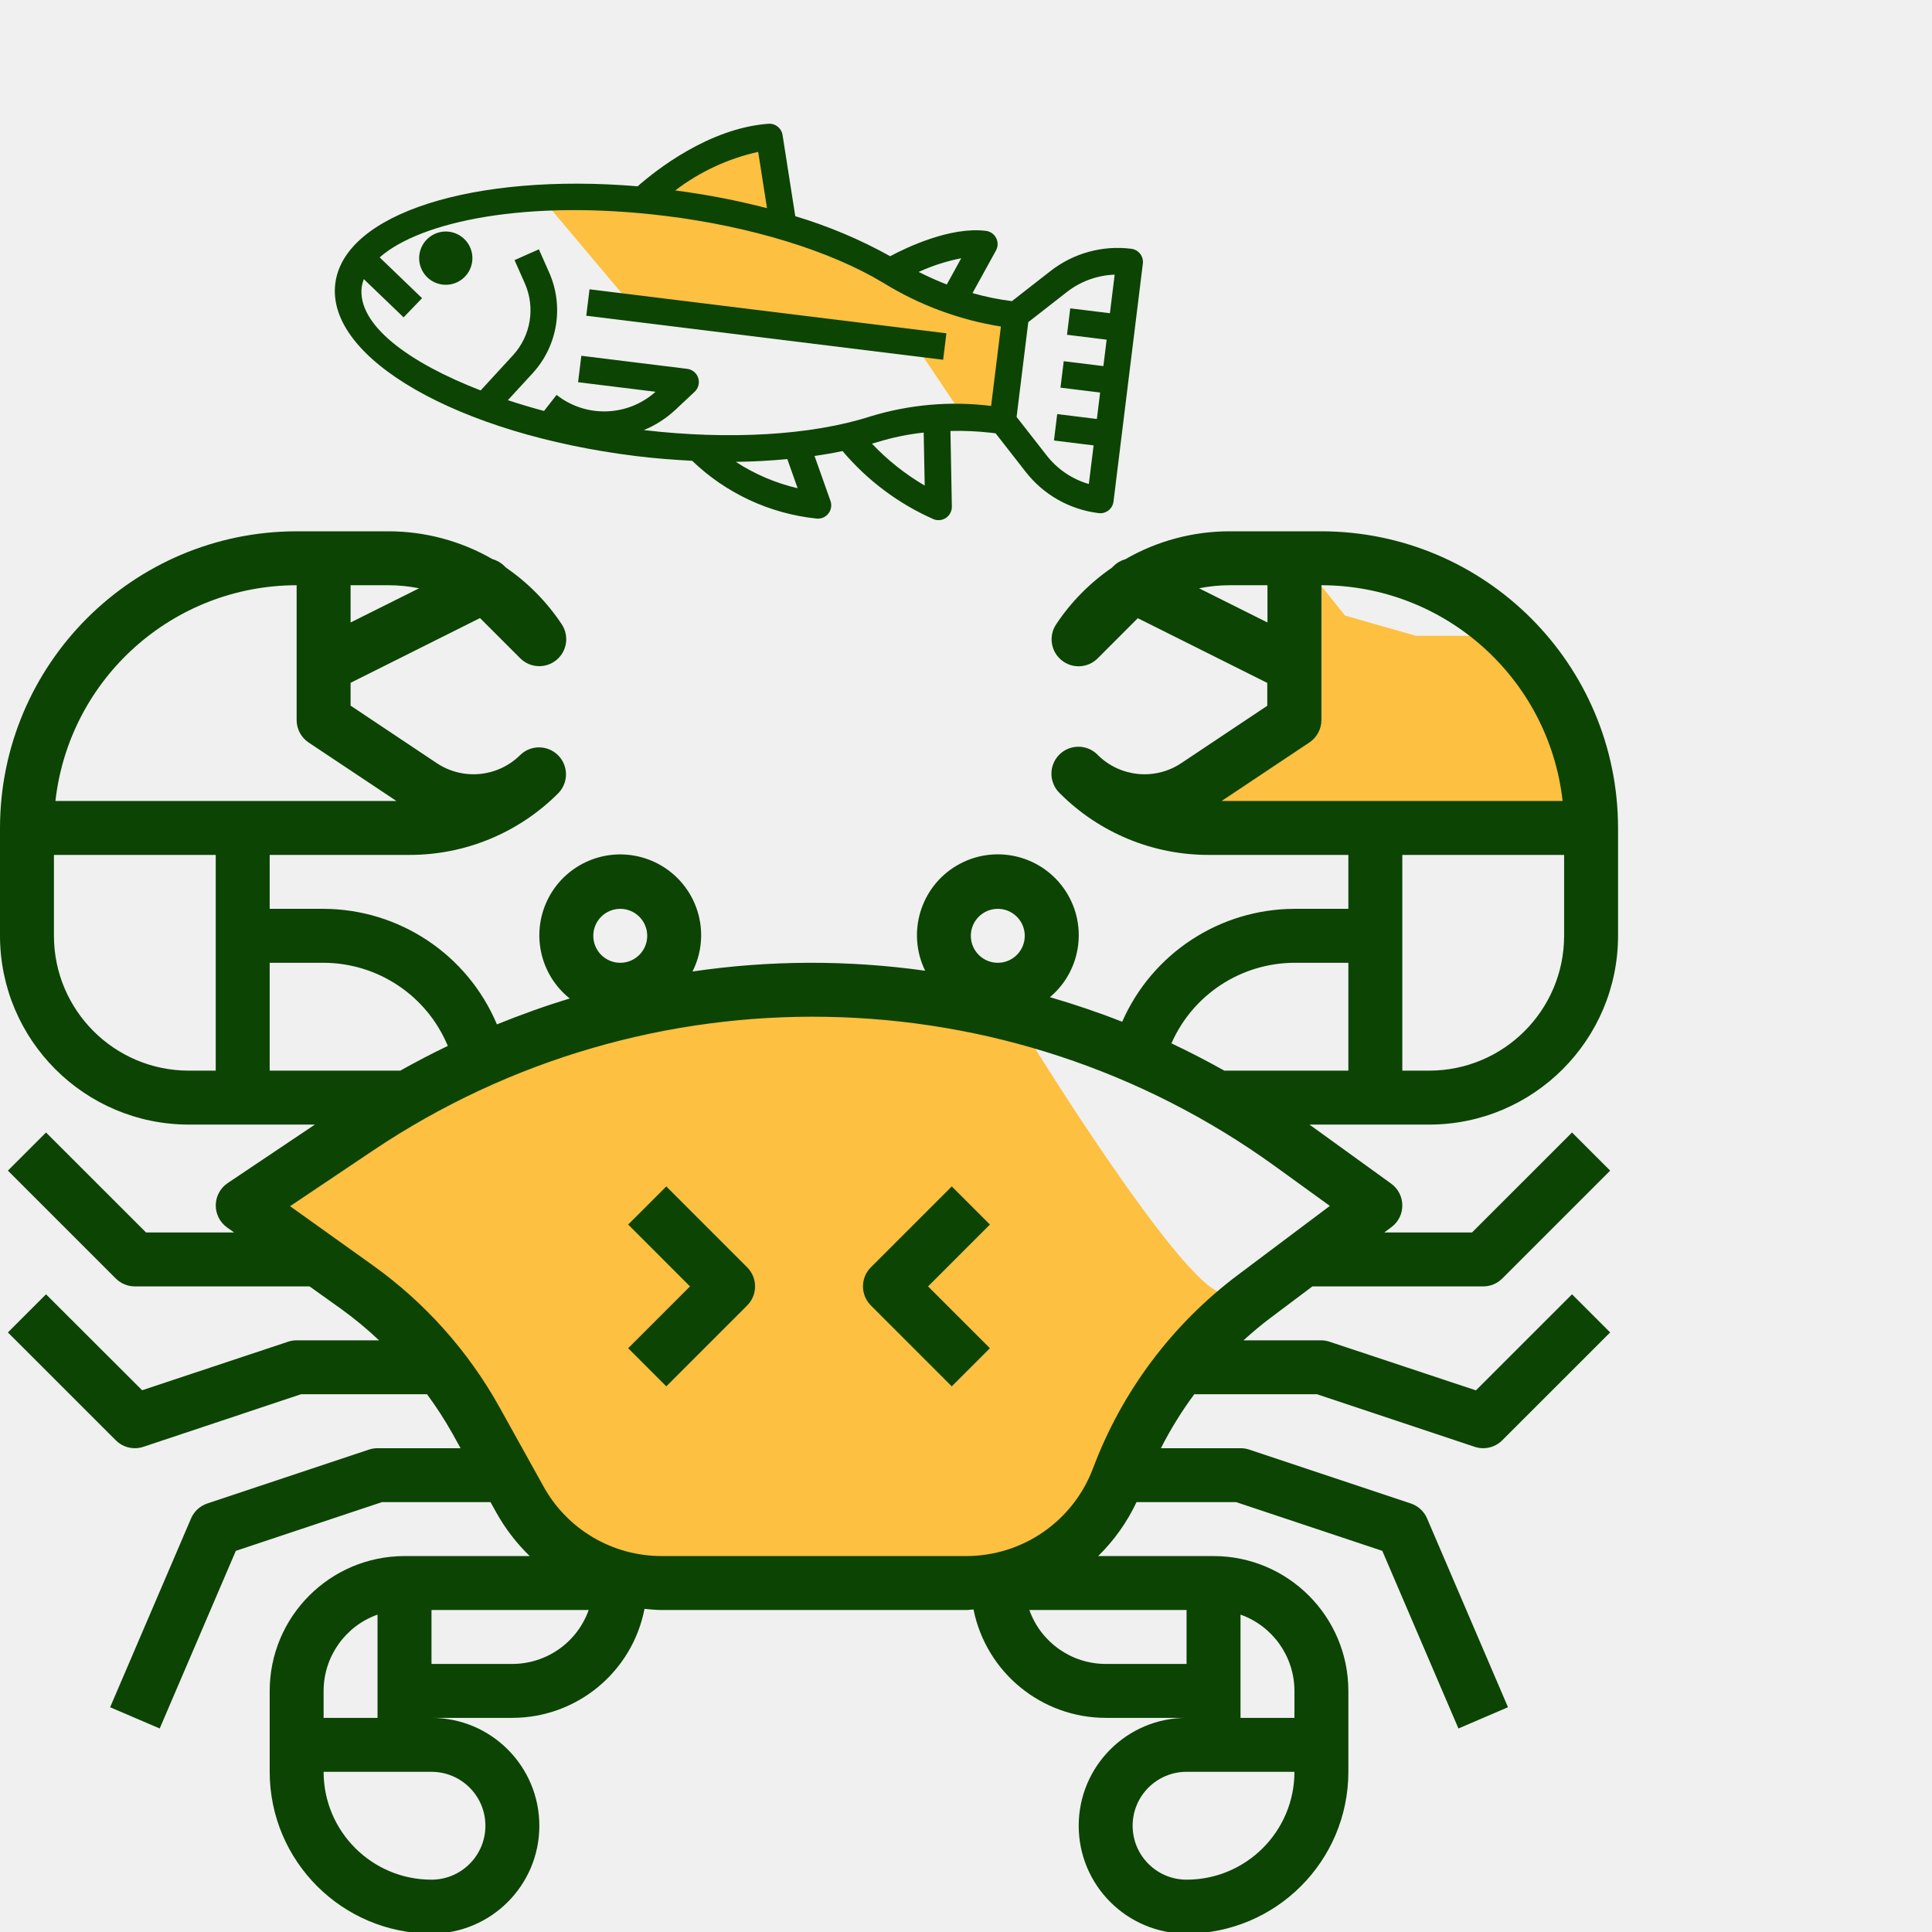
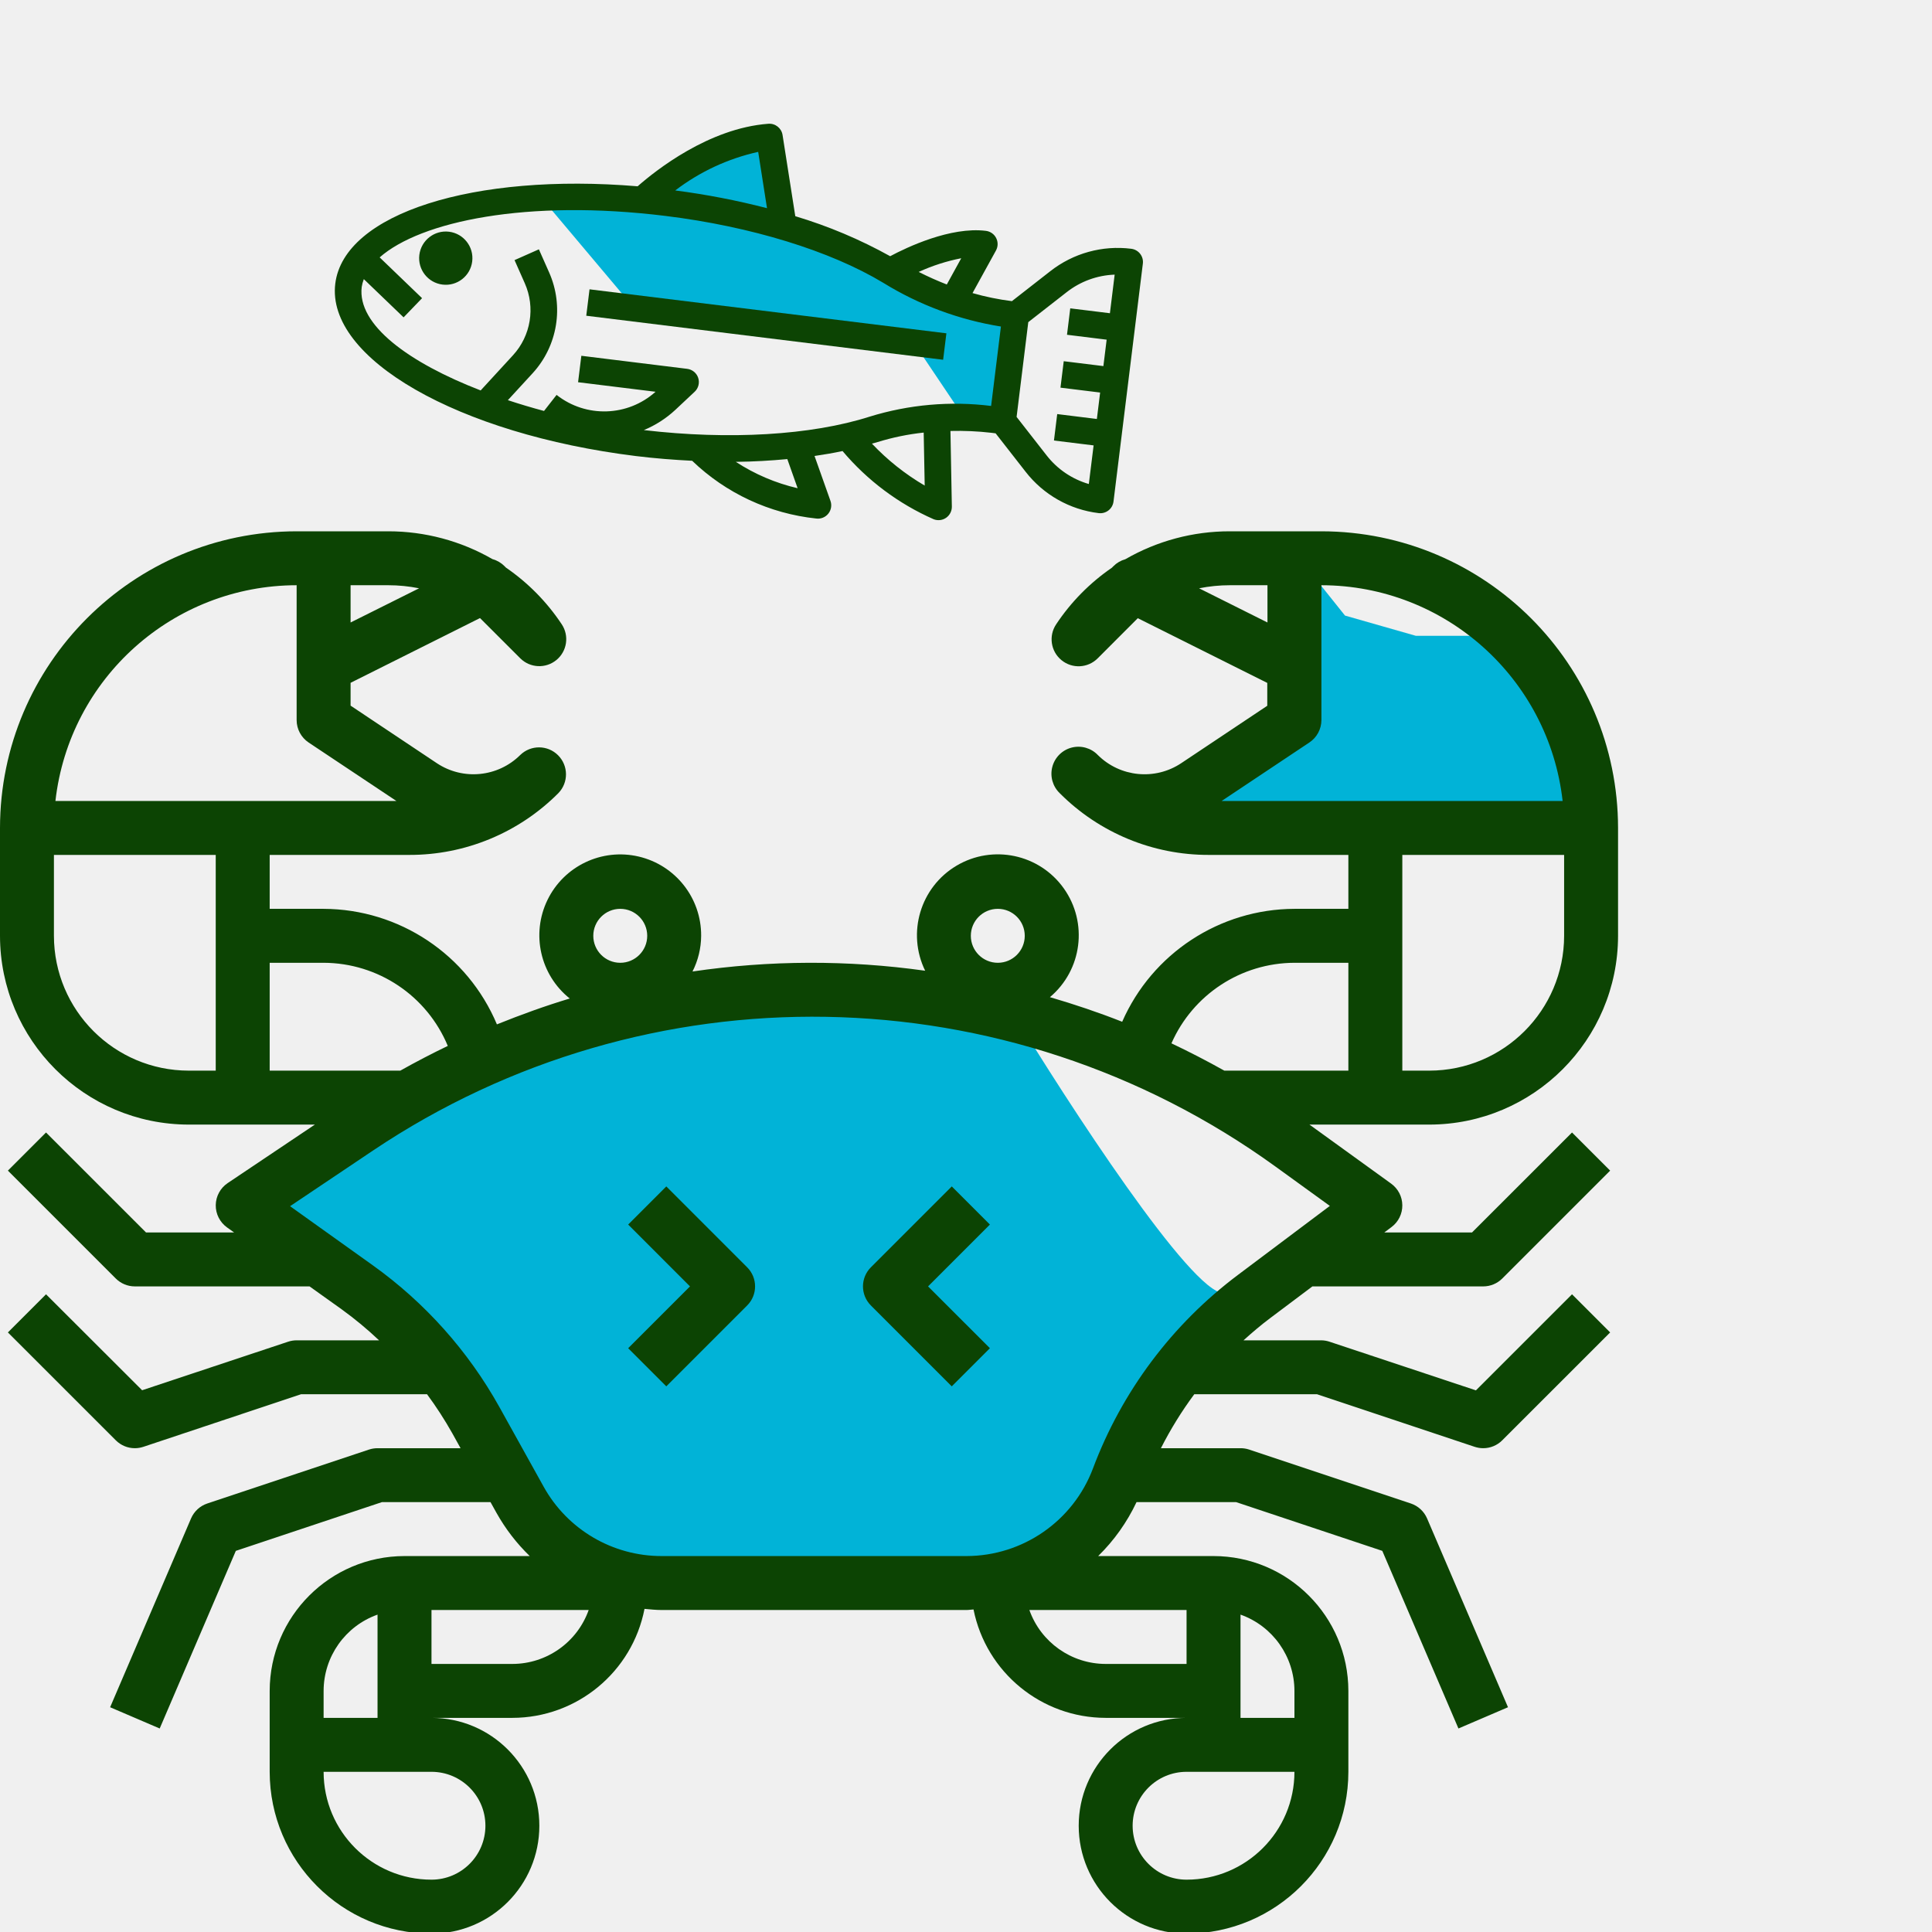
<svg xmlns="http://www.w3.org/2000/svg" width="80" height="80" viewBox="0 0 80 80" fill="none">
  <g clip-path="url(#clip0)">
-     <path d="M28.475 41.821C23.115 41.821 14.517 47.125 10.887 49.777L12.144 51.452L14.238 52.708L16.75 55.64L19.262 58.152L21.356 62.34L24.706 64.852C27.079 65.131 31.909 65.69 32.244 65.69C32.579 65.69 37.688 65.131 40.2 64.852L44.806 63.596C45.225 62.758 46.23 61 46.9 60.665C47.57 60.33 47.737 58.85 47.737 58.152L50.669 55.64C51.227 54.942 52.009 53.546 50.669 53.546C49.329 53.546 44.248 45.729 41.875 41.821H38.106H28.475Z" fill="#FDC040" />
-     <path d="M53.181 27.583C53.46 26.467 54.019 24.066 54.019 23.396L55.694 25.49L58.625 26.327H62.812L64.906 29.258V32.608V33.865H62.812H59.881H55.694H51.925L48.994 32.608L50.669 31.352L53.181 30.096V27.583Z" fill="#FDC040" />
+     <path d="M28.475 41.821C23.115 41.821 14.517 47.125 10.887 49.777L12.144 51.452L14.238 52.708L16.75 55.64L19.262 58.152L21.356 62.34L24.706 64.852C27.079 65.131 31.909 65.69 32.244 65.69C32.579 65.69 37.688 65.131 40.2 64.852L44.806 63.596C45.225 62.758 46.23 61 46.9 60.665C47.57 60.33 47.737 58.85 47.737 58.152L50.669 55.64C51.227 54.942 52.009 53.546 50.669 53.546C49.329 53.546 44.248 45.729 41.875 41.821H38.106H28.475Z" fill="#01b3d7" />
+     <path d="M53.181 27.583C53.46 26.467 54.019 24.066 54.019 23.396L55.694 25.49L58.625 26.327H62.812L64.906 29.258V32.608V33.865H62.812H59.881H55.694H51.925L48.994 32.608L50.669 31.352L53.181 30.096V27.583Z" fill="#01b3d7" />
    <path d="M54.717 22H50.92C49.403 21.999 47.911 22.398 46.597 23.157C46.411 23.208 46.241 23.307 46.105 23.444L46.041 23.508C45.129 24.134 44.344 24.93 43.732 25.853C43.414 26.33 43.509 26.972 43.953 27.335C44.397 27.7 45.044 27.668 45.451 27.262L47.114 25.598L52.475 28.278V29.224L48.91 31.603C47.824 32.324 46.381 32.181 45.457 31.262C45.177 30.971 44.761 30.855 44.371 30.957C43.981 31.059 43.676 31.364 43.574 31.755C43.471 32.145 43.588 32.56 43.878 32.841C45.514 34.485 47.74 35.407 50.059 35.4H55.833V37.633H53.6C50.507 37.643 47.71 39.476 46.467 42.309C45.485 41.921 44.487 41.586 43.475 41.29C44.81 40.168 45.06 38.209 44.05 36.787C43.04 35.365 41.108 34.956 39.608 35.846C38.109 36.736 37.544 38.629 38.309 40.196C35.112 39.747 31.868 39.757 28.675 40.228C28.907 39.77 29.03 39.264 29.033 38.75C29.043 37.185 27.968 35.822 26.443 35.467C24.919 35.112 23.352 35.859 22.669 37.267C21.986 38.676 22.369 40.369 23.592 41.346C22.572 41.653 21.57 42.016 20.576 42.417C19.361 39.528 16.535 37.644 13.4 37.633H11.167V35.4H16.941C19.261 35.407 21.487 34.484 23.123 32.84C23.546 32.401 23.54 31.705 23.109 31.274C22.678 30.843 21.982 30.837 21.544 31.261C20.62 32.18 19.176 32.324 18.09 31.603L14.517 29.219V28.274L19.876 25.593L21.541 27.257C21.947 27.663 22.594 27.695 23.038 27.331C23.482 26.967 23.578 26.326 23.259 25.848C22.647 24.926 21.863 24.13 20.95 23.503L20.886 23.439C20.75 23.303 20.58 23.203 20.394 23.153C19.081 22.397 17.594 22 16.08 22H12.283C5.503 22.008 0.008 27.503 0 34.283V38.75C0.005 43.065 3.502 46.562 7.817 46.567H13.038L9.428 48.989C9.124 49.193 8.939 49.533 8.934 49.9C8.928 50.266 9.103 50.611 9.401 50.825L9.693 51.033H6.046L1.906 46.894L0.327 48.473L4.794 52.94C5.003 53.149 5.287 53.267 5.583 53.267H12.818L14.143 54.213C14.688 54.607 15.207 55.037 15.696 55.5H12.283C12.163 55.5 12.044 55.519 11.931 55.557L5.885 57.567L1.906 53.594L0.327 55.173L4.794 59.639C5.003 59.849 5.287 59.967 5.583 59.967C5.703 59.967 5.822 59.947 5.936 59.91L12.464 57.733H17.683C18.064 58.249 18.412 58.788 18.727 59.346L19.071 59.967H15.633C15.513 59.967 15.395 59.986 15.281 60.023L8.581 62.257C8.279 62.359 8.035 62.584 7.91 62.877L4.56 70.693L6.613 71.573L9.765 64.218L15.814 62.2H20.311L20.56 62.647C20.929 63.306 21.392 63.908 21.935 64.433H16.75C13.668 64.437 11.171 66.934 11.167 70.017V73.367C11.171 77.066 14.168 80.063 17.867 80.067C20.333 80.067 22.333 78.067 22.333 75.6C22.333 73.133 20.333 71.133 17.867 71.133H21.217C23.885 71.129 26.177 69.239 26.688 66.62C26.921 66.64 27.153 66.667 27.388 66.667H40.023C40.121 66.667 40.215 66.648 40.311 66.644C40.835 69.252 43.124 71.129 45.783 71.133H49.133C46.667 71.133 44.667 73.133 44.667 75.6C44.667 78.067 46.667 80.067 49.133 80.067C52.832 80.063 55.83 77.066 55.833 73.367V70.017C55.83 66.934 53.332 64.437 50.25 64.433H45.473C46.131 63.789 46.668 63.033 47.061 62.2H51.186L57.238 64.218L60.391 71.573L62.443 70.693L59.093 62.877C58.968 62.584 58.724 62.359 58.423 62.257L51.723 60.023C51.608 59.985 51.488 59.966 51.367 59.967H48.071C48.468 59.185 48.929 58.437 49.452 57.733H54.536L61.064 59.91C61.178 59.947 61.297 59.967 61.417 59.967C61.713 59.967 61.997 59.849 62.206 59.639L66.673 55.173L65.094 53.594L61.115 57.572L55.069 55.563C54.956 55.523 54.837 55.502 54.717 55.5H51.492C51.849 55.176 52.217 54.863 52.608 54.571L54.344 53.267H61.417C61.713 53.267 61.997 53.149 62.206 52.94L66.673 48.473L65.094 46.894L60.954 51.033H57.322L57.62 50.81C57.904 50.597 58.071 50.262 58.067 49.906C58.064 49.551 57.892 49.219 57.604 49.011L54.222 46.567H59.183C63.498 46.562 66.995 43.065 67 38.75V34.283C66.992 27.503 61.497 22.008 54.717 22ZM14.517 24.233H16.08C16.508 24.233 16.935 24.276 17.354 24.36L14.517 25.776V24.233ZM13.4 70.017C13.402 68.597 14.296 67.332 15.633 66.858V71.133H13.4V70.017ZM20.1 75.6C20.1 76.833 19.1 77.833 17.867 77.833C15.4 77.833 13.4 75.833 13.4 73.367H17.867C19.1 73.367 20.1 74.367 20.1 75.6ZM41.317 37.633C41.933 37.633 42.433 38.133 42.433 38.75C42.433 39.367 41.933 39.867 41.317 39.867C40.7 39.867 40.2 39.367 40.2 38.75C40.2 38.133 40.7 37.633 41.317 37.633ZM25.683 37.633C26.3 37.633 26.8 38.133 26.8 38.75C26.8 39.367 26.3 39.867 25.683 39.867C25.067 39.867 24.567 39.367 24.567 38.75C24.567 38.133 25.067 37.633 25.683 37.633ZM8.933 38.75V44.333H7.817C4.734 44.33 2.237 41.832 2.233 38.75V35.4H8.933V38.75ZM2.295 33.167C2.87 28.083 7.167 24.239 12.283 24.233V29.817C12.283 30.19 12.47 30.539 12.78 30.746L16.415 33.167H2.295ZM11.167 44.333V39.867H13.4C15.651 39.873 17.679 41.23 18.542 43.309C17.877 43.629 17.221 43.97 16.576 44.333H11.167ZM21.217 68.9H17.867V66.667H24.376C23.901 68.004 22.636 68.898 21.217 68.9ZM51.367 70.017V66.858C52.704 67.332 53.598 68.597 53.6 70.017V71.133H51.367V70.017ZM53.6 73.367C53.6 75.833 51.6 77.833 49.133 77.833C47.9 77.833 46.9 76.833 46.9 75.6C46.9 74.367 47.9 73.367 49.133 73.367H53.6ZM49.133 66.667V68.9H45.783C44.364 68.898 43.099 68.004 42.624 66.667H49.133ZM55.066 49.934L51.27 52.784C48.539 54.83 46.452 57.616 45.255 60.811C44.432 62.987 42.35 64.428 40.023 64.433H27.392C25.364 64.433 23.496 63.334 22.512 61.562L20.678 58.261C19.387 55.943 17.598 53.94 15.44 52.396L12.011 49.946L15.441 47.644C26.804 40.019 41.714 40.28 52.804 48.297L55.066 49.934ZM55.833 44.333H50.697C49.977 43.93 49.248 43.554 48.507 43.202C49.396 41.181 51.392 39.874 53.6 39.867H55.833V44.333ZM49.651 24.36C50.071 24.276 50.498 24.233 50.926 24.233H52.483V25.776L49.651 24.36ZM64.767 38.75C64.763 41.832 62.266 44.33 59.183 44.333H58.067V35.4H64.767V38.75ZM56.95 33.167H50.585L54.216 30.746C54.528 30.539 54.716 30.191 54.717 29.817V24.233C59.833 24.239 64.13 28.083 64.705 33.167H56.95Z" fill="#0c4403" />
    <path d="M27.59 49.127L26.011 50.706L28.571 53.267L26.011 55.827L27.59 57.406L30.939 54.056C31.375 53.62 31.375 52.913 30.939 52.477L27.59 49.127Z" fill="#0c4403" />
    <path d="M39.411 49.127L36.061 52.477C35.625 52.913 35.625 53.62 36.061 54.056L39.411 57.406L40.99 55.827L38.429 53.267L40.99 50.706L39.411 49.127Z" fill="#0c4403" />
-     <path d="M26.218 12.706L22.269 8.014L24.654 8.27L26.59 8.385L27.91 7.321L29.821 5.949L31.449 5.474L32.065 6.654L32.09 8.141L32.706 9.321L36.155 10.898L38.707 12.192L40.502 12.756L41.848 13.179L42.156 13.769L41.733 15.116L41.31 16.462L41.028 17.359L39.682 16.936L38.002 14.436L26.218 12.706Z" fill="#FDC040" />
+     <path d="M26.218 12.706L22.269 8.014L24.654 8.27L26.59 8.385L27.91 7.321L29.821 5.949L31.449 5.474L32.065 6.654L32.09 8.141L32.706 9.321L36.155 10.898L38.707 12.192L40.502 12.756L41.848 13.179L42.156 13.769L41.733 15.116L41.31 16.462L41.028 17.359L39.682 16.936L38.002 14.436L26.218 12.706Z" fill="#01b3d7" />
    <path d="M46.843 10.301C45.647 10.15 44.44 10.485 43.491 11.229L41.901 12.47C41.349 12.4 40.804 12.289 40.27 12.136L41.241 10.373C41.329 10.212 41.332 10.018 41.248 9.855C41.165 9.691 41.005 9.581 40.823 9.559C39.359 9.378 37.546 10.242 36.86 10.609C35.614 9.916 34.297 9.361 32.931 8.952L32.404 5.589C32.359 5.304 32.102 5.101 31.813 5.125C29.346 5.309 27.145 7.062 26.403 7.714C19.635 7.148 14.242 8.836 13.883 11.746C13.502 14.841 18.972 17.976 26.338 18.885C27.121 18.981 27.895 19.041 28.661 19.08C30.06 20.426 31.867 21.267 33.798 21.471C33.988 21.496 34.177 21.42 34.297 21.271C34.417 21.122 34.452 20.921 34.388 20.741L33.728 18.881C34.129 18.823 34.515 18.756 34.888 18.677C35.915 19.895 37.207 20.861 38.664 21.502C38.836 21.568 39.029 21.544 39.179 21.439C39.329 21.333 39.417 21.16 39.414 20.977L39.356 17.845C39.921 17.831 40.488 17.856 41.05 17.921L41.226 17.943L42.467 19.533C43.206 20.485 44.296 21.103 45.493 21.247C45.796 21.285 46.071 21.07 46.108 20.767L47.323 10.916C47.361 10.614 47.146 10.339 46.843 10.301ZM39.803 10.693L39.205 11.78C38.816 11.629 38.428 11.455 38.041 11.26C38.604 11.002 39.196 10.812 39.803 10.693ZM31.395 6.289L31.76 8.62C30.51 8.297 29.241 8.052 27.961 7.886C28.976 7.11 30.148 6.565 31.395 6.289ZM30.469 19.124C31.204 19.116 31.914 19.074 32.601 19.01L33.028 20.216C32.118 20.005 31.252 19.635 30.469 19.124ZM36.105 18.37C36.182 18.347 36.267 18.328 36.342 18.304C36.963 18.112 37.602 17.981 38.248 17.912L38.29 20.107C37.483 19.634 36.747 19.05 36.105 18.37ZM41.04 16.809C39.35 16.599 37.635 16.75 36.008 17.253C33.59 18.025 30.191 18.223 26.66 17.809C27.142 17.61 27.585 17.325 27.966 16.97L28.763 16.223C28.92 16.076 28.978 15.851 28.911 15.647C28.844 15.443 28.664 15.297 28.45 15.272L24.072 14.732L23.937 15.827L27.145 16.222C25.992 17.256 24.263 17.31 23.047 16.352L22.527 17.017C22.016 16.88 21.516 16.731 21.03 16.57L22.053 15.457C23.092 14.325 23.361 12.685 22.738 11.28L22.314 10.324L21.306 10.771L21.73 11.728C22.175 12.731 21.983 13.903 21.241 14.711L19.903 16.167C16.925 15.015 14.784 13.45 14.978 11.881C14.995 11.771 15.024 11.662 15.065 11.558L16.712 13.141L17.477 12.347L15.721 10.658C17.409 9.168 21.818 8.233 27.564 8.942C31.096 9.377 34.38 10.387 36.573 11.71C38.062 12.629 39.718 13.245 41.446 13.521L41.04 16.809ZM45.959 12.97L44.317 12.768L44.182 13.862L45.824 14.065L45.689 15.159L44.047 14.957L43.912 16.052L45.554 16.254L45.419 17.349L43.777 17.146L43.642 18.241L45.284 18.443L45.086 20.042C44.392 19.841 43.779 19.425 43.336 18.854L42.095 17.264L42.579 13.339L44.169 12.098C44.738 11.652 45.433 11.398 46.156 11.372L45.959 12.97Z" fill="#0c4403" />
    <path d="M19.553 10.825C19.479 11.429 18.928 11.859 18.324 11.784C17.719 11.71 17.29 11.159 17.364 10.555C17.439 9.95 17.989 9.521 18.594 9.595C19.198 9.67 19.628 10.22 19.553 10.825Z" fill="#0c4403" />
    <path d="M24.411 11.98L39.188 13.802L39.053 14.897L24.276 13.074L24.411 11.98Z" fill="#0c4403" />
  </g>
  <defs>
    <clipPath id="clip0">
      <rect width="80" height="80" fill="white" />
    </clipPath>
  </defs>
</svg>
